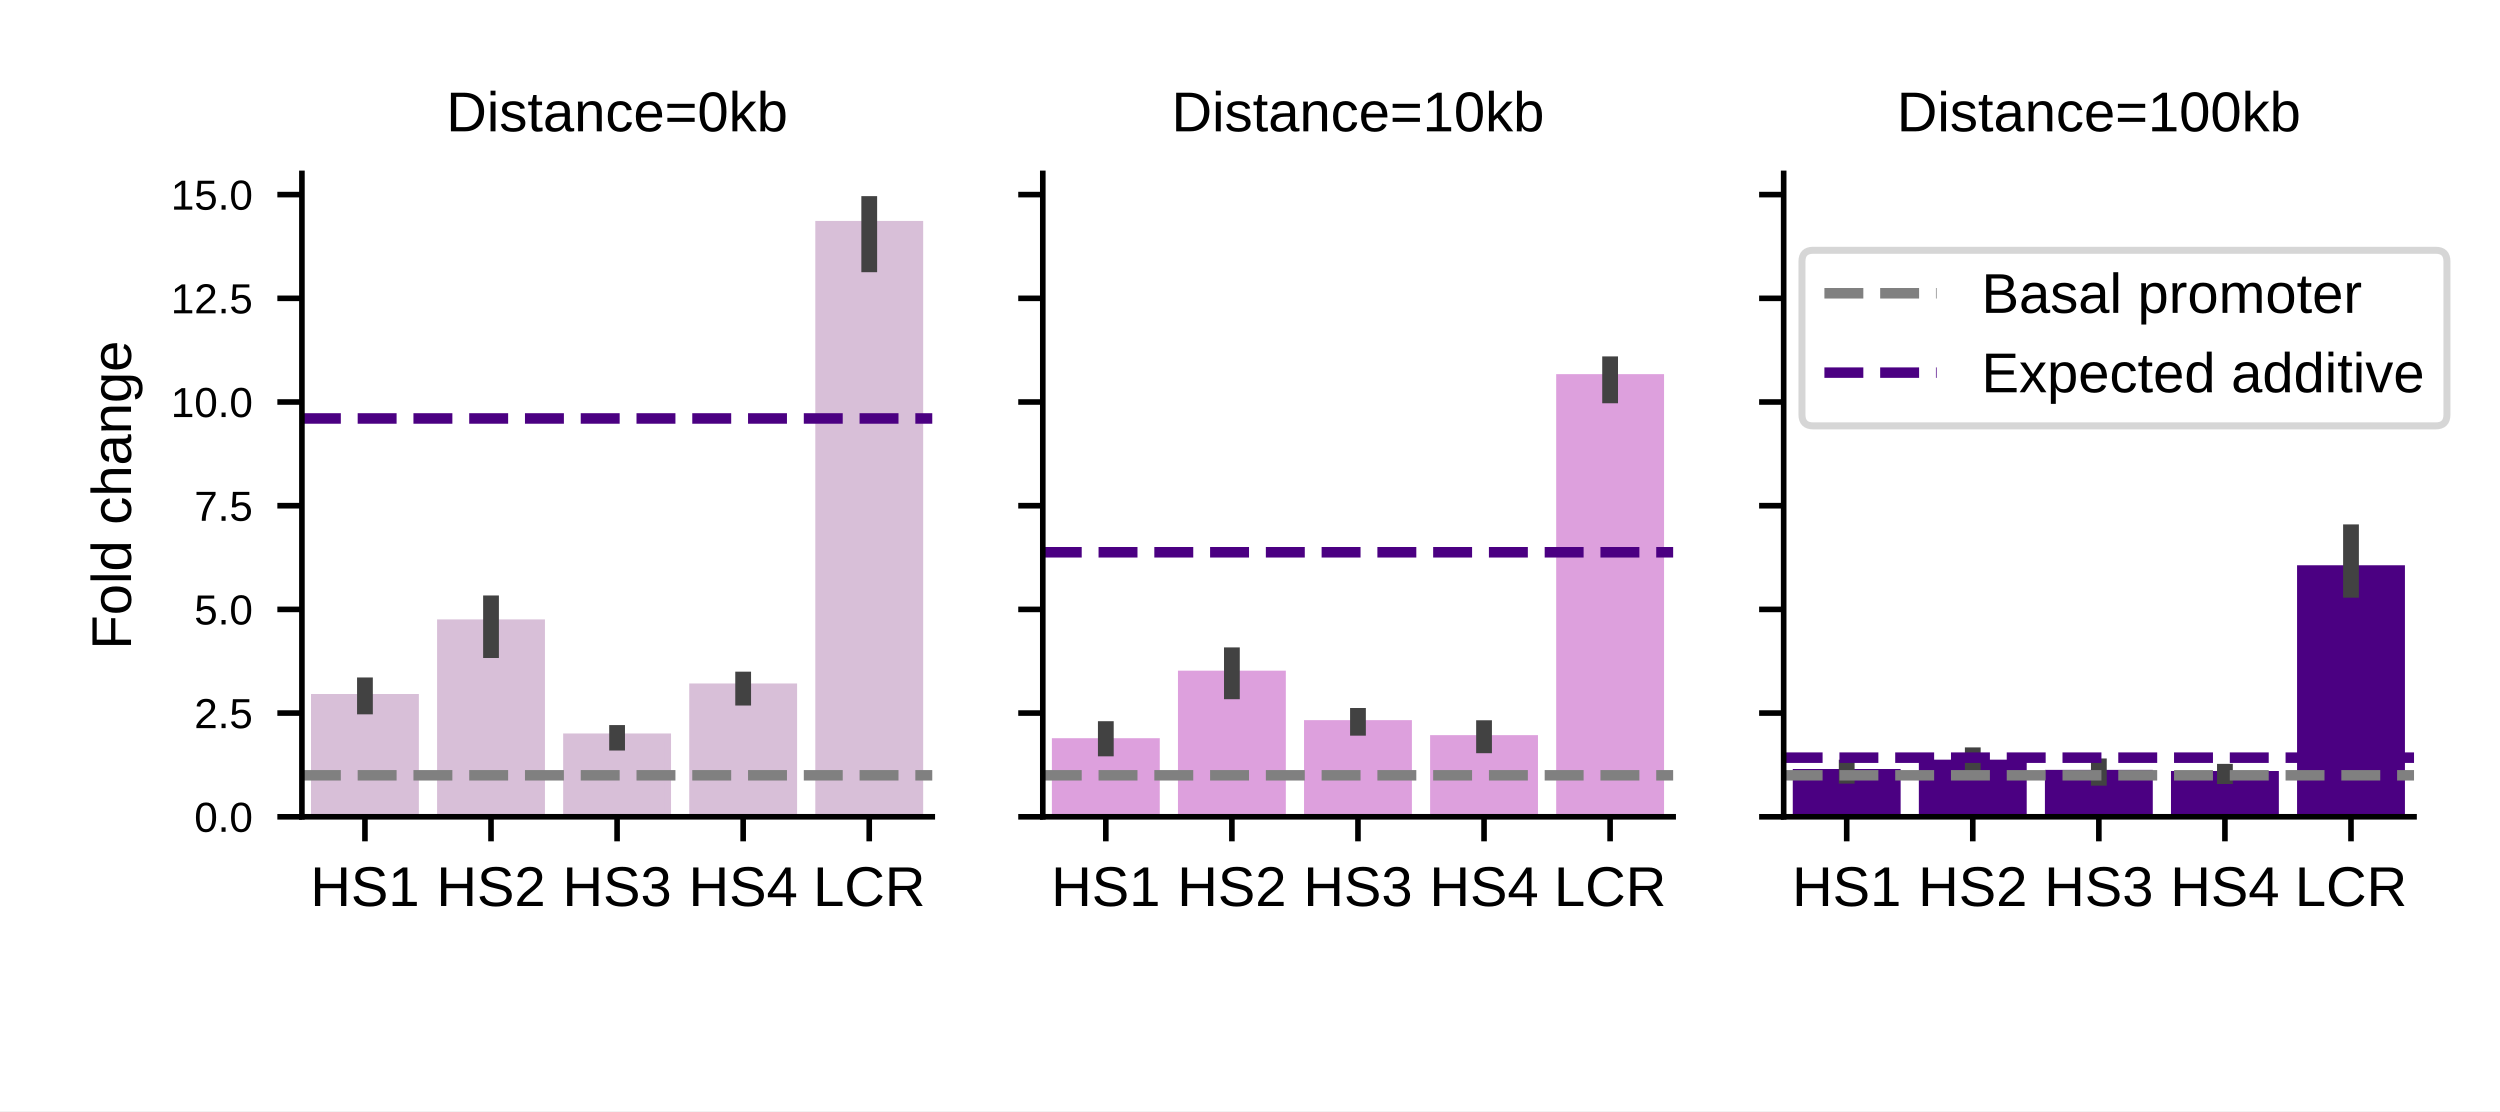
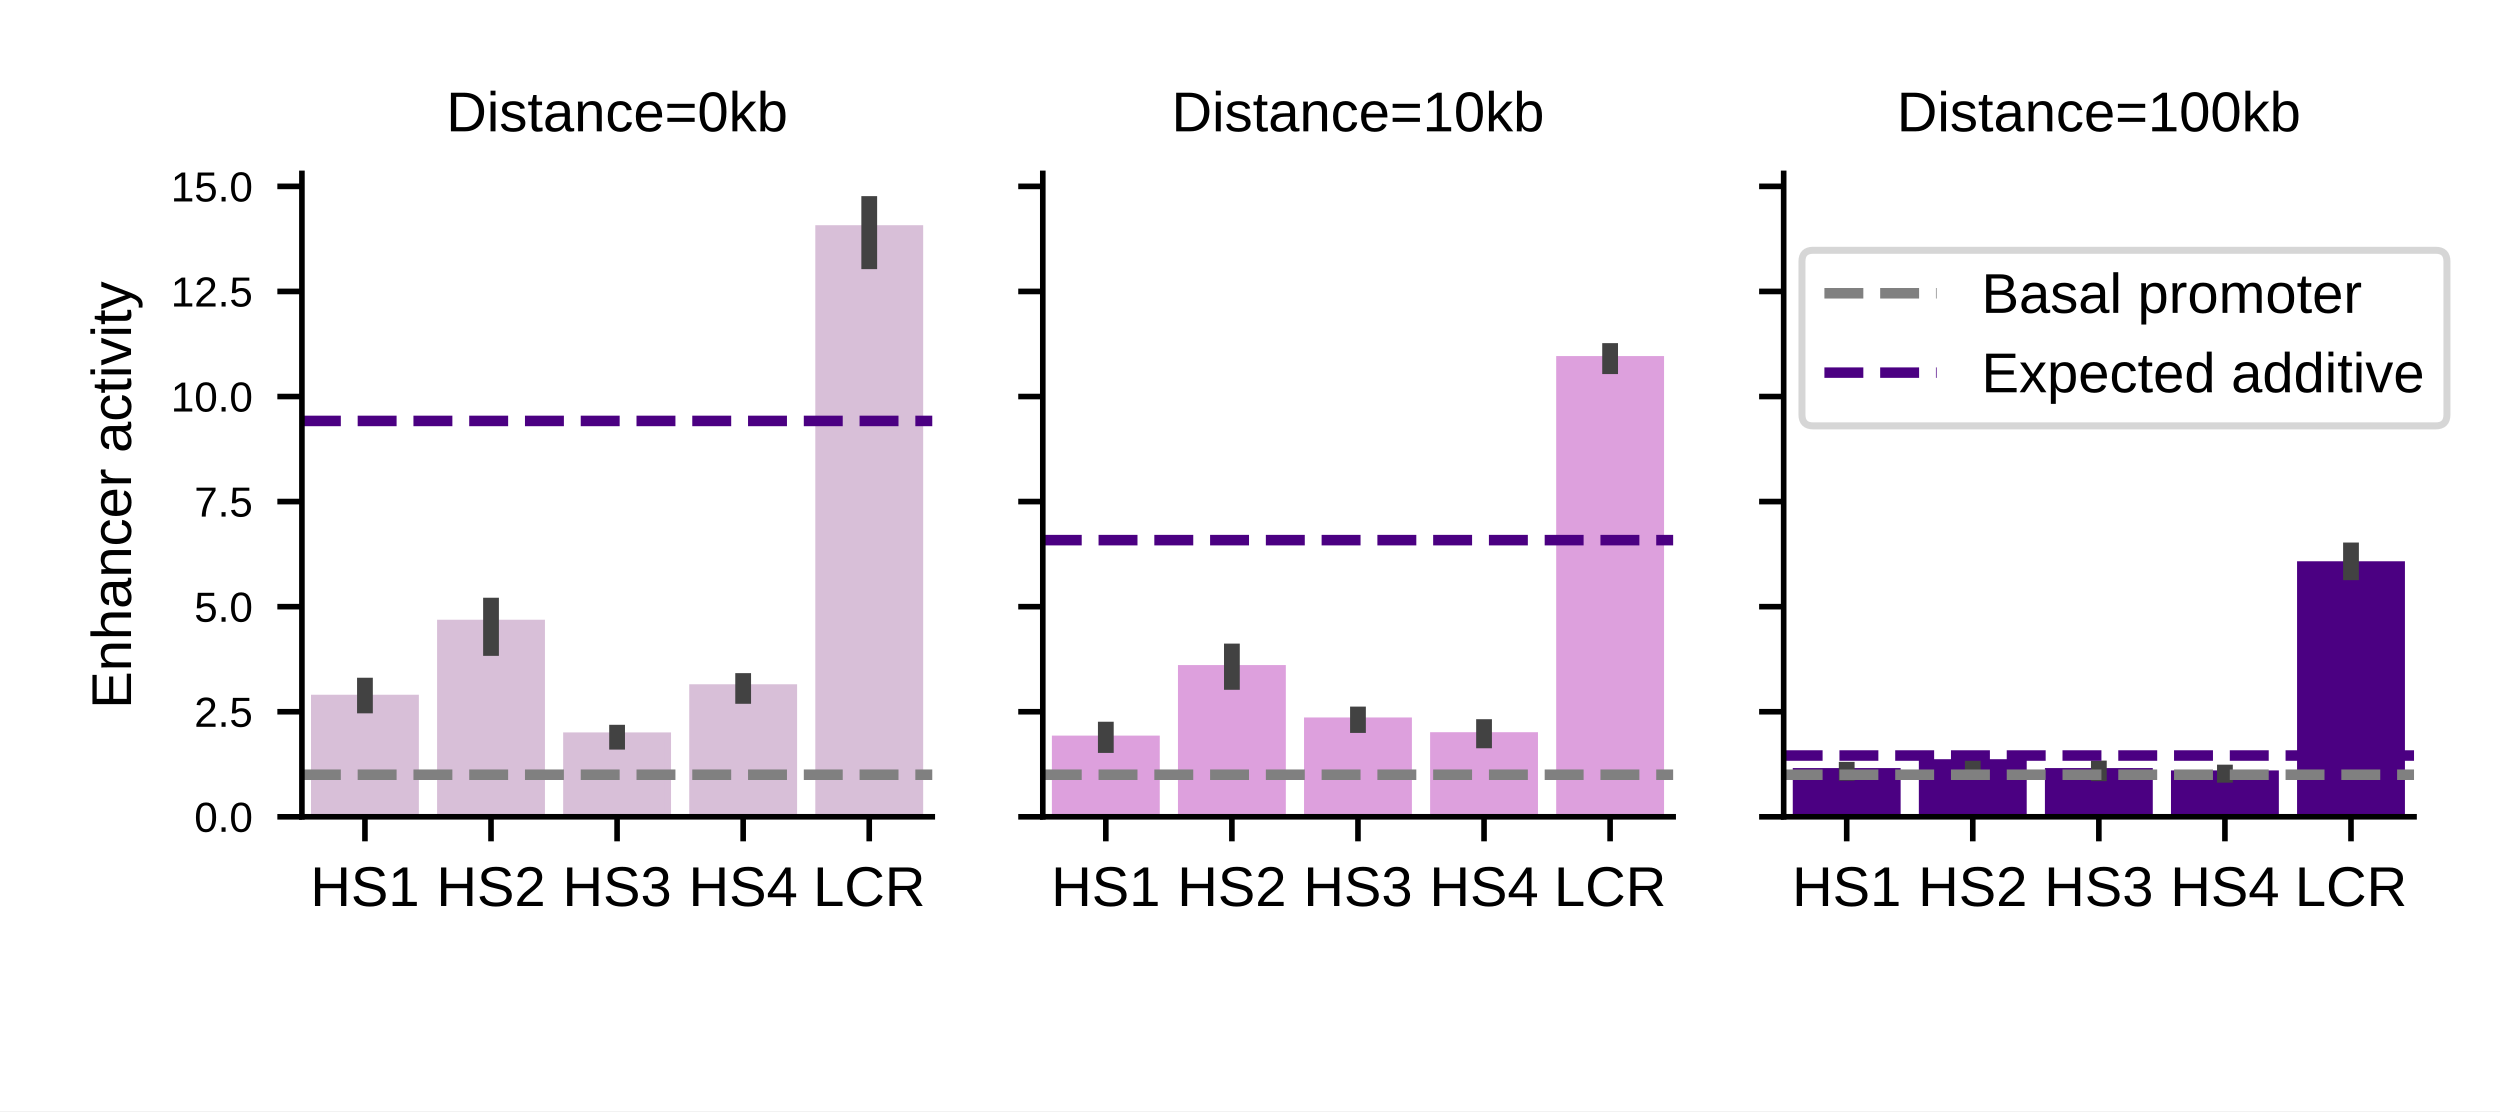
<svg xmlns="http://www.w3.org/2000/svg" xmlns:xlink="http://www.w3.org/1999/xlink" width="356.4pt" height="158.4pt" viewBox="0 0 356.4 158.4" version="1.1">
  <defs>
    <style type="text/css">*{stroke-linejoin: round; stroke-linecap: butt}</style>
  </defs>
  <g id="figure_1">
    <g id="patch_1">
      <path d="M 0 158.4  L 356.4 158.4  L 356.4 0  L 0 0  z " style="fill: #ffffff" />
    </g>
    <g id="axes_1">
      <g id="patch_2">
        <path d="M 43.04 116.44  L 132.904 116.44  L 132.904 24.72  L 43.04 24.72  z " style="fill: #ffffff" />
      </g>
      <g id="patch_3">
-         <path d="M 44.837 116.44  L 59.216 116.44  L 59.216 99.441  L 44.837 99.441  z " clip-path="url(#pfe76c5a2ac)" style="fill: #d8bfd8; stroke: #d8bfd8; stroke-linejoin: miter" />
+         <path d="M 44.837 116.44  L 59.216 116.44  L 59.216 99.542  L 44.837 99.542  z " clip-path="url(#pd629fbb7b2)" style="fill: #d8bfd8; stroke: #d8bfd8; stroke-linejoin: miter" />
      </g>
      <g id="patch_4">
-         <path d="M 62.81 116.44  L 77.188 116.44  L 77.188 88.804  L 62.81 88.804  z " clip-path="url(#pfe76c5a2ac)" style="fill: #d8bfd8; stroke: #d8bfd8; stroke-linejoin: miter" />
+         <path d="M 62.81 116.44  L 77.188 116.44  L 77.188 88.85  L 62.81 88.85  z " clip-path="url(#pd629fbb7b2)" style="fill: #d8bfd8; stroke: #d8bfd8; stroke-linejoin: miter" />
      </g>
      <g id="patch_5">
-         <path d="M 80.783 116.44  L 95.161 116.44  L 95.161 105.064  L 80.783 105.064  z " clip-path="url(#pfe76c5a2ac)" style="fill: #d8bfd8; stroke: #d8bfd8; stroke-linejoin: miter" />
+         <path d="M 80.783 116.44  L 95.161 116.44  L 95.161 104.915  L 80.783 104.915  z " clip-path="url(#pd629fbb7b2)" style="fill: #d8bfd8; stroke: #d8bfd8; stroke-linejoin: miter" />
      </g>
      <g id="patch_6">
-         <path d="M 98.756 116.44  L 113.134 116.44  L 113.134 97.932  L 98.756 97.932  z " clip-path="url(#pfe76c5a2ac)" style="fill: #d8bfd8; stroke: #d8bfd8; stroke-linejoin: miter" />
+         <path d="M 98.756 116.44  L 113.134 116.44  L 113.134 98.05  L 98.756 98.05  z " clip-path="url(#pd629fbb7b2)" style="fill: #d8bfd8; stroke: #d8bfd8; stroke-linejoin: miter" />
      </g>
      <g id="patch_7">
-         <path d="M 116.729 116.44  L 131.107 116.44  L 131.107 31.998  L 116.729 31.998  z " clip-path="url(#pfe76c5a2ac)" style="fill: #d8bfd8; stroke: #d8bfd8; stroke-linejoin: miter" />
+         <path d="M 116.729 116.44  L 131.107 116.44  L 131.107 32.608  L 116.729 32.608  z " clip-path="url(#pd629fbb7b2)" style="fill: #d8bfd8; stroke: #d8bfd8; stroke-linejoin: miter" />
      </g>
      <g id="matplotlib.axis_1">
        <g id="xtick_1">
          <g id="line2d_1">
            <defs>
-               <path id="m9b805e397d" d="M 0 0  L 0 3.5  " style="stroke: #000000; stroke-width: 0.8" />
+               <path id="mf61d250133" d="M 0 0  L 0 3.5  " style="stroke: #000000; stroke-width: 0.8" />
            </defs>
            <g>
-               <use xlink:href="#m9b805e397d" x="52.026" y="116.44" style="stroke: #000000; stroke-width: 0.8" />
+               <use xlink:href="#mf61d250133" x="52.026" y="116.44" style="stroke: #000000; stroke-width: 0.8" />
            </g>
          </g>
          <g id="text_1">
            <text style="font: 8px 'Arial', sans-serif; text-anchor: middle" x="52.026" y="129.166" transform="rotate(-0 52.02642 129.1662)">HS1</text>
          </g>
        </g>
        <g id="xtick_2">
          <g id="line2d_2">
            <g>
-               <use xlink:href="#m9b805e397d" x="69.999" y="116.44" style="stroke: #000000; stroke-width: 0.8" />
+               <use xlink:href="#mf61d250133" x="69.999" y="116.44" style="stroke: #000000; stroke-width: 0.8" />
            </g>
          </g>
          <g id="text_2">
            <text style="font: 8px 'Arial', sans-serif; text-anchor: middle" x="69.999" y="129.166" transform="rotate(-0 69.99925 129.1662)">HS2</text>
          </g>
        </g>
        <g id="xtick_3">
          <g id="line2d_3">
            <g>
-               <use xlink:href="#m9b805e397d" x="87.972" y="116.44" style="stroke: #000000; stroke-width: 0.8" />
+               <use xlink:href="#mf61d250133" x="87.972" y="116.44" style="stroke: #000000; stroke-width: 0.8" />
            </g>
          </g>
          <g id="text_3">
            <text style="font: 8px 'Arial', sans-serif; text-anchor: middle" x="87.972" y="129.166" transform="rotate(-0 87.97208 129.1662)">HS3</text>
          </g>
        </g>
        <g id="xtick_4">
          <g id="line2d_4">
            <g>
-               <use xlink:href="#m9b805e397d" x="105.945" y="116.44" style="stroke: #000000; stroke-width: 0.8" />
+               <use xlink:href="#mf61d250133" x="105.945" y="116.44" style="stroke: #000000; stroke-width: 0.8" />
            </g>
          </g>
          <g id="text_4">
            <text style="font: 8px 'Arial', sans-serif; text-anchor: middle" x="105.945" y="129.166" transform="rotate(-0 105.9449 129.1662)">HS4</text>
          </g>
        </g>
        <g id="xtick_5">
          <g id="line2d_5">
            <g>
-               <use xlink:href="#m9b805e397d" x="123.918" y="116.44" style="stroke: #000000; stroke-width: 0.8" />
+               <use xlink:href="#mf61d250133" x="123.918" y="116.44" style="stroke: #000000; stroke-width: 0.8" />
            </g>
          </g>
          <g id="text_5">
            <text style="font: 8px 'Arial', sans-serif; text-anchor: middle" x="123.918" y="129.166" transform="rotate(-0 123.9177 129.1662)">LCR</text>
          </g>
        </g>
      </g>
      <g id="matplotlib.axis_2">
        <g id="ytick_1">
          <g id="line2d_6">
            <defs>
-               <path id="m7fae42bab0" d="M 0 0  L -3.5 0  " style="stroke: #000000; stroke-width: 0.8" />
+               <path id="mc8f8c67c49" d="M 0 0  L -3.5 0  " style="stroke: #000000; stroke-width: 0.8" />
            </defs>
            <g>
-               <use xlink:href="#m7fae42bab0" x="43.04" y="116.44" style="stroke: #000000; stroke-width: 0.8" />
+               <use xlink:href="#mc8f8c67c49" x="43.04" y="116.44" style="stroke: #000000; stroke-width: 0.8" />
            </g>
          </g>
          <g id="text_6">
            <text style="font: 6px 'Arial', sans-serif; text-anchor: end" x="36.04" y="118.587" transform="rotate(-0 36.04 118.5873)">0.0</text>
          </g>
        </g>
        <g id="ytick_2">
          <g id="line2d_7">
            <g>
-               <use xlink:href="#m7fae42bab0" x="43.04" y="101.657" style="stroke: #000000; stroke-width: 0.8" />
+               <use xlink:href="#mc8f8c67c49" x="43.04" y="101.461" style="stroke: #000000; stroke-width: 0.8" />
            </g>
          </g>
          <g id="text_7">
-             <text style="font: 6px 'Arial', sans-serif; text-anchor: end" x="36.04" y="103.805" transform="rotate(-0 36.04 103.8048)">2.5</text>
+             <text style="font: 6px 'Arial', sans-serif; text-anchor: end" x="36.04" y="103.609" transform="rotate(-0 36.04 103.6088)">2.5</text>
          </g>
        </g>
        <g id="ytick_3">
          <g id="line2d_8">
            <g>
-               <use xlink:href="#m7fae42bab0" x="43.04" y="86.875" style="stroke: #000000; stroke-width: 0.8" />
+               <use xlink:href="#mc8f8c67c49" x="43.04" y="86.483" style="stroke: #000000; stroke-width: 0.8" />
            </g>
          </g>
          <g id="text_8">
-             <text style="font: 6px 'Arial', sans-serif; text-anchor: end" x="36.04" y="89.022" transform="rotate(-0 36.04 89.02225)">5.0</text>
+             <text style="font: 6px 'Arial', sans-serif; text-anchor: end" x="36.04" y="88.63" transform="rotate(-0 36.04 88.63022)">5.0</text>
          </g>
        </g>
        <g id="ytick_4">
          <g id="line2d_9">
            <g>
-               <use xlink:href="#m7fae42bab0" x="43.04" y="72.092" style="stroke: #000000; stroke-width: 0.8" />
+               <use xlink:href="#mc8f8c67c49" x="43.04" y="71.504" style="stroke: #000000; stroke-width: 0.8" />
            </g>
          </g>
          <g id="text_9">
-             <text style="font: 6px 'Arial', sans-serif; text-anchor: end" x="36.04" y="74.24" transform="rotate(-0 36.04 74.2397)">7.5</text>
+             <text style="font: 6px 'Arial', sans-serif; text-anchor: end" x="36.04" y="73.652" transform="rotate(-0 36.04 73.65166)">7.5</text>
          </g>
        </g>
        <g id="ytick_5">
          <g id="line2d_10">
            <g>
-               <use xlink:href="#m7fae42bab0" x="43.04" y="57.31" style="stroke: #000000; stroke-width: 0.8" />
+               <use xlink:href="#mc8f8c67c49" x="43.04" y="56.526" style="stroke: #000000; stroke-width: 0.8" />
            </g>
          </g>
          <g id="text_10">
-             <text style="font: 6px 'Arial', sans-serif; text-anchor: end" x="36.04" y="59.457" transform="rotate(-0 36.04 59.45716)">10.0</text>
+             <text style="font: 6px 'Arial', sans-serif; text-anchor: end" x="36.04" y="58.673" transform="rotate(-0 36.04 58.6731)">10.0</text>
          </g>
        </g>
        <g id="ytick_6">
          <g id="line2d_11">
            <g>
-               <use xlink:href="#m7fae42bab0" x="43.04" y="42.527" style="stroke: #000000; stroke-width: 0.8" />
+               <use xlink:href="#mc8f8c67c49" x="43.04" y="41.547" style="stroke: #000000; stroke-width: 0.8" />
            </g>
          </g>
          <g id="text_11">
-             <text style="font: 6px 'Arial', sans-serif; text-anchor: end" x="36.04" y="44.675" transform="rotate(-0 36.04 44.67461)">12.5</text>
+             <text style="font: 6px 'Arial', sans-serif; text-anchor: end" x="36.04" y="43.695" transform="rotate(-0 36.04 43.69454)">12.5</text>
          </g>
        </g>
        <g id="ytick_7">
          <g id="line2d_12">
            <g>
-               <use xlink:href="#m7fae42bab0" x="43.04" y="27.745" style="stroke: #000000; stroke-width: 0.8" />
+               <use xlink:href="#mc8f8c67c49" x="43.04" y="26.569" style="stroke: #000000; stroke-width: 0.8" />
            </g>
          </g>
          <g id="text_12">
-             <text style="font: 6px 'Arial', sans-serif; text-anchor: end" x="36.04" y="29.892" transform="rotate(-0 36.04 29.89206)">15.0</text>
+             <text style="font: 6px 'Arial', sans-serif; text-anchor: end" x="36.04" y="28.716" transform="rotate(-0 36.04 28.71598)">15.0</text>
          </g>
        </g>
        <g id="text_13">
-           <text style="font: 8px 'Arial', sans-serif; text-anchor: middle" x="18.68" y="70.58" transform="rotate(-90 18.67969 70.58)">Fold change</text>
+           <text style="font: 8px 'Arial', sans-serif; text-anchor: middle" x="18.68" y="70.58" transform="rotate(-90 18.67969 70.58)">Enhancer activity</text>
        </g>
      </g>
      <g id="line2d_13">
-         <path d="M 52.026 100.712  L 52.026 97.706  " clip-path="url(#pfe76c5a2ac)" style="fill: none; stroke: #424242; stroke-width: 2.25; stroke-linecap: square" />
+         <path d="M 52.026 100.571  L 52.026 97.746  " clip-path="url(#pd629fbb7b2)" style="fill: none; stroke: #424242; stroke-width: 2.25; stroke-linecap: square" />
      </g>
      <g id="line2d_14">
-         <path d="M 69.999 92.675  L 69.999 86.011  " clip-path="url(#pfe76c5a2ac)" style="fill: none; stroke: #424242; stroke-width: 2.25; stroke-linecap: square" />
+         <path d="M 69.999 92.375  L 69.999 86.338  " clip-path="url(#pd629fbb7b2)" style="fill: none; stroke: #424242; stroke-width: 2.25; stroke-linecap: square" />
      </g>
      <g id="line2d_15">
-         <path d="M 87.972 105.869  L 87.972 104.489  " clip-path="url(#pfe76c5a2ac)" style="fill: none; stroke: #424242; stroke-width: 2.25; stroke-linecap: square" />
+         <path d="M 87.972 105.742  L 87.972 104.456  " clip-path="url(#pd629fbb7b2)" style="fill: none; stroke: #424242; stroke-width: 2.25; stroke-linecap: square" />
      </g>
      <g id="line2d_16">
-         <path d="M 105.945 99.451  L 105.945 96.877  " clip-path="url(#pfe76c5a2ac)" style="fill: none; stroke: #424242; stroke-width: 2.25; stroke-linecap: square" />
+         <path d="M 105.945 99.209  L 105.945 97.088  " clip-path="url(#pd629fbb7b2)" style="fill: none; stroke: #424242; stroke-width: 2.25; stroke-linecap: square" />
      </g>
      <g id="line2d_17">
-         <path d="M 123.918 37.68  L 123.918 29.088  " clip-path="url(#pfe76c5a2ac)" style="fill: none; stroke: #424242; stroke-width: 2.25; stroke-linecap: square" />
+         <path d="M 123.918 37.245  L 123.918 29.088  " clip-path="url(#pd629fbb7b2)" style="fill: none; stroke: #424242; stroke-width: 2.25; stroke-linecap: square" />
      </g>
      <g id="line2d_18">
-         <path d="M 43.04 110.527  L 132.904 110.527  " clip-path="url(#pfe76c5a2ac)" style="fill: none; stroke-dasharray: 5.55,2.4; stroke-dashoffset: 0; stroke: #808080; stroke-width: 1.5" />
+         <path d="M 43.04 110.449  L 132.904 110.449  " clip-path="url(#pd629fbb7b2)" style="fill: none; stroke-dasharray: 5.55,2.4; stroke-dashoffset: 0; stroke: #808080; stroke-width: 1.5" />
      </g>
      <g id="line2d_19">
-         <path d="M 43.04 59.66  L 132.904 59.66  " clip-path="url(#pfe76c5a2ac)" style="fill: none; stroke-dasharray: 5.55,2.4; stroke-dashoffset: 0; stroke: #4b0082; stroke-width: 1.5" />
+         <path d="M 43.04 60.011  L 132.904 60.011  " clip-path="url(#pd629fbb7b2)" style="fill: none; stroke-dasharray: 5.55,2.4; stroke-dashoffset: 0; stroke: #4b0082; stroke-width: 1.5" />
      </g>
      <g id="patch_8">
        <path d="M 43.04 116.44  L 43.04 24.72  " style="fill: none; stroke: #000000; stroke-width: 0.8; stroke-linejoin: miter; stroke-linecap: square" />
      </g>
      <g id="patch_9">
        <path d="M 43.04 116.44  L 132.904 116.44  " style="fill: none; stroke: #000000; stroke-width: 0.8; stroke-linejoin: miter; stroke-linecap: square" />
      </g>
      <g id="text_14">
        <text style="font: 8px 'Arial', sans-serif; text-anchor: middle" x="87.972" y="18.72" transform="rotate(-0 87.97208 18.72)">Distance=0kb</text>
      </g>
    </g>
    <g id="axes_2">
      <g id="patch_10">
        <path d="M 148.66 116.44  L 238.524 116.44  L 238.524 24.72  L 148.66 24.72  z " style="fill: #ffffff" />
      </g>
      <g id="patch_11">
-         <path d="M 150.457 116.44  L 164.836 116.44  L 164.836 105.736  L 150.457 105.736  z " clip-path="url(#p64e5c5c285)" style="fill: #dda0dd; stroke: #dda0dd; stroke-linejoin: miter" />
+         <path d="M 150.457 116.44  L 164.836 116.44  L 164.836 105.368  L 150.457 105.368  z " clip-path="url(#p5cf74e9b71)" style="fill: #dda0dd; stroke: #dda0dd; stroke-linejoin: miter" />
      </g>
      <g id="patch_12">
-         <path d="M 168.43 116.44  L 182.808 116.44  L 182.808 96.113  L 168.43 96.113  z " clip-path="url(#p64e5c5c285)" style="fill: #dda0dd; stroke: #dda0dd; stroke-linejoin: miter" />
+         <path d="M 168.43 116.44  L 182.808 116.44  L 182.808 95.31  L 168.43 95.31  z " clip-path="url(#p5cf74e9b71)" style="fill: #dda0dd; stroke: #dda0dd; stroke-linejoin: miter" />
      </g>
      <g id="patch_13">
-         <path d="M 186.403 116.44  L 200.781 116.44  L 200.781 103.161  L 186.403 103.161  z " clip-path="url(#p64e5c5c285)" style="fill: #dda0dd; stroke: #dda0dd; stroke-linejoin: miter" />
+         <path d="M 186.403 116.44  L 200.781 116.44  L 200.781 102.786  L 186.403 102.786  z " clip-path="url(#p5cf74e9b71)" style="fill: #dda0dd; stroke: #dda0dd; stroke-linejoin: miter" />
      </g>
      <g id="patch_14">
-         <path d="M 204.376 116.44  L 218.754 116.44  L 218.754 105.298  L 204.376 105.298  z " clip-path="url(#p64e5c5c285)" style="fill: #dda0dd; stroke: #dda0dd; stroke-linejoin: miter" />
+         <path d="M 204.376 116.44  L 218.754 116.44  L 218.754 104.88  L 204.376 104.88  z " clip-path="url(#p5cf74e9b71)" style="fill: #dda0dd; stroke: #dda0dd; stroke-linejoin: miter" />
      </g>
      <g id="patch_15">
-         <path d="M 222.349 116.44  L 236.727 116.44  L 236.727 53.836  L 222.349 53.836  z " clip-path="url(#p64e5c5c285)" style="fill: #dda0dd; stroke: #dda0dd; stroke-linejoin: miter" />
+         <path d="M 222.349 116.44  L 236.727 116.44  L 236.727 51.257  L 222.349 51.257  z " clip-path="url(#p5cf74e9b71)" style="fill: #dda0dd; stroke: #dda0dd; stroke-linejoin: miter" />
      </g>
      <g id="matplotlib.axis_3">
        <g id="xtick_6">
          <g id="line2d_20">
            <g>
-               <use xlink:href="#m9b805e397d" x="157.646" y="116.44" style="stroke: #000000; stroke-width: 0.8" />
+               <use xlink:href="#mf61d250133" x="157.646" y="116.44" style="stroke: #000000; stroke-width: 0.8" />
            </g>
          </g>
          <g id="text_15">
            <text style="font: 8px 'Arial', sans-serif; text-anchor: middle" x="157.646" y="129.166" transform="rotate(-0 157.6464 129.1662)">HS1</text>
          </g>
        </g>
        <g id="xtick_7">
          <g id="line2d_21">
            <g>
-               <use xlink:href="#m9b805e397d" x="175.619" y="116.44" style="stroke: #000000; stroke-width: 0.8" />
+               <use xlink:href="#mf61d250133" x="175.619" y="116.44" style="stroke: #000000; stroke-width: 0.8" />
            </g>
          </g>
          <g id="text_16">
            <text style="font: 8px 'Arial', sans-serif; text-anchor: middle" x="175.619" y="129.166" transform="rotate(-0 175.6192 129.1662)">HS2</text>
          </g>
        </g>
        <g id="xtick_8">
          <g id="line2d_22">
            <g>
-               <use xlink:href="#m9b805e397d" x="193.592" y="116.44" style="stroke: #000000; stroke-width: 0.8" />
+               <use xlink:href="#mf61d250133" x="193.592" y="116.44" style="stroke: #000000; stroke-width: 0.8" />
            </g>
          </g>
          <g id="text_17">
            <text style="font: 8px 'Arial', sans-serif; text-anchor: middle" x="193.592" y="129.166" transform="rotate(-0 193.5921 129.1662)">HS3</text>
          </g>
        </g>
        <g id="xtick_9">
          <g id="line2d_23">
            <g>
-               <use xlink:href="#m9b805e397d" x="211.565" y="116.44" style="stroke: #000000; stroke-width: 0.8" />
+               <use xlink:href="#mf61d250133" x="211.565" y="116.44" style="stroke: #000000; stroke-width: 0.8" />
            </g>
          </g>
          <g id="text_18">
            <text style="font: 8px 'Arial', sans-serif; text-anchor: middle" x="211.565" y="129.166" transform="rotate(-0 211.5649 129.1662)">HS4</text>
          </g>
        </g>
        <g id="xtick_10">
          <g id="line2d_24">
            <g>
-               <use xlink:href="#m9b805e397d" x="229.538" y="116.44" style="stroke: #000000; stroke-width: 0.8" />
+               <use xlink:href="#mf61d250133" x="229.538" y="116.44" style="stroke: #000000; stroke-width: 0.8" />
            </g>
          </g>
          <g id="text_19">
            <text style="font: 8px 'Arial', sans-serif; text-anchor: middle" x="229.538" y="129.166" transform="rotate(-0 229.5377 129.1662)">LCR</text>
          </g>
        </g>
      </g>
      <g id="matplotlib.axis_4">
        <g id="ytick_8">
          <g id="line2d_25">
            <g>
-               <use xlink:href="#m7fae42bab0" x="148.66" y="116.44" style="stroke: #000000; stroke-width: 0.8" />
+               <use xlink:href="#mc8f8c67c49" x="148.66" y="116.44" style="stroke: #000000; stroke-width: 0.8" />
            </g>
          </g>
        </g>
        <g id="ytick_9">
          <g id="line2d_26">
            <g>
-               <use xlink:href="#m7fae42bab0" x="148.66" y="101.657" style="stroke: #000000; stroke-width: 0.8" />
+               <use xlink:href="#mc8f8c67c49" x="148.66" y="101.461" style="stroke: #000000; stroke-width: 0.8" />
            </g>
          </g>
        </g>
        <g id="ytick_10">
          <g id="line2d_27">
            <g>
-               <use xlink:href="#m7fae42bab0" x="148.66" y="86.875" style="stroke: #000000; stroke-width: 0.8" />
+               <use xlink:href="#mc8f8c67c49" x="148.66" y="86.483" style="stroke: #000000; stroke-width: 0.8" />
            </g>
          </g>
        </g>
        <g id="ytick_11">
          <g id="line2d_28">
            <g>
-               <use xlink:href="#m7fae42bab0" x="148.66" y="72.092" style="stroke: #000000; stroke-width: 0.8" />
+               <use xlink:href="#mc8f8c67c49" x="148.66" y="71.504" style="stroke: #000000; stroke-width: 0.8" />
            </g>
          </g>
        </g>
        <g id="ytick_12">
          <g id="line2d_29">
            <g>
-               <use xlink:href="#m7fae42bab0" x="148.66" y="57.31" style="stroke: #000000; stroke-width: 0.8" />
+               <use xlink:href="#mc8f8c67c49" x="148.66" y="56.526" style="stroke: #000000; stroke-width: 0.8" />
            </g>
          </g>
        </g>
        <g id="ytick_13">
          <g id="line2d_30">
            <g>
-               <use xlink:href="#m7fae42bab0" x="148.66" y="42.527" style="stroke: #000000; stroke-width: 0.8" />
+               <use xlink:href="#mc8f8c67c49" x="148.66" y="41.547" style="stroke: #000000; stroke-width: 0.8" />
            </g>
          </g>
        </g>
        <g id="ytick_14">
          <g id="line2d_31">
            <g>
-               <use xlink:href="#m7fae42bab0" x="148.66" y="27.745" style="stroke: #000000; stroke-width: 0.8" />
+               <use xlink:href="#mc8f8c67c49" x="148.66" y="26.569" style="stroke: #000000; stroke-width: 0.8" />
            </g>
          </g>
        </g>
      </g>
      <g id="line2d_32">
-         <path d="M 157.646 106.698  L 157.646 103.936  " clip-path="url(#p64e5c5c285)" style="fill: none; stroke: #424242; stroke-width: 2.25; stroke-linecap: square" />
+         <path d="M 157.646 106.209  L 157.646 104.018  " clip-path="url(#p5cf74e9b71)" style="fill: none; stroke: #424242; stroke-width: 2.25; stroke-linecap: square" />
      </g>
      <g id="line2d_33">
-         <path d="M 175.619 98.556  L 175.619 93.414  " clip-path="url(#p64e5c5c285)" style="fill: none; stroke: #424242; stroke-width: 2.25; stroke-linecap: square" />
+         <path d="M 175.619 97.214  L 175.619 92.874  " clip-path="url(#p5cf74e9b71)" style="fill: none; stroke: #424242; stroke-width: 2.25; stroke-linecap: square" />
      </g>
      <g id="line2d_34">
-         <path d="M 193.592 103.756  L 193.592 102.056  " clip-path="url(#p64e5c5c285)" style="fill: none; stroke: #424242; stroke-width: 2.25; stroke-linecap: square" />
+         <path d="M 193.592 103.361  L 193.592 101.856  " clip-path="url(#p5cf74e9b71)" style="fill: none; stroke: #424242; stroke-width: 2.25; stroke-linecap: square" />
      </g>
      <g id="line2d_35">
-         <path d="M 211.565 106.255  L 211.565 103.81  " clip-path="url(#p64e5c5c285)" style="fill: none; stroke: #424242; stroke-width: 2.25; stroke-linecap: square" />
+         <path d="M 211.565 105.55  L 211.565 103.65  " clip-path="url(#p5cf74e9b71)" style="fill: none; stroke: #424242; stroke-width: 2.25; stroke-linecap: square" />
      </g>
      <g id="line2d_36">
-         <path d="M 229.538 56.366  L 229.538 51.933  " clip-path="url(#p64e5c5c285)" style="fill: none; stroke: #424242; stroke-width: 2.25; stroke-linecap: square" />
+         <path d="M 229.538 52.198  L 229.538 50.04  " clip-path="url(#p5cf74e9b71)" style="fill: none; stroke: #424242; stroke-width: 2.25; stroke-linecap: square" />
      </g>
      <g id="line2d_37">
-         <path d="M 148.66 110.527  L 238.524 110.527  " clip-path="url(#p64e5c5c285)" style="fill: none; stroke-dasharray: 5.55,2.4; stroke-dashoffset: 0; stroke: #808080; stroke-width: 1.5" />
+         <path d="M 148.66 110.449  L 238.524 110.449  " clip-path="url(#p5cf74e9b71)" style="fill: none; stroke-dasharray: 5.55,2.4; stroke-dashoffset: 0; stroke: #808080; stroke-width: 1.5" />
      </g>
      <g id="line2d_38">
-         <path d="M 148.66 78.727  L 238.524 78.727  " clip-path="url(#p64e5c5c285)" style="fill: none; stroke-dasharray: 5.55,2.4; stroke-dashoffset: 0; stroke: #4b0082; stroke-width: 1.5" />
+         <path d="M 148.66 76.998  L 238.524 76.998  " clip-path="url(#p5cf74e9b71)" style="fill: none; stroke-dasharray: 5.55,2.4; stroke-dashoffset: 0; stroke: #4b0082; stroke-width: 1.5" />
      </g>
      <g id="patch_16">
        <path d="M 148.66 116.44  L 148.66 24.72  " style="fill: none; stroke: #000000; stroke-width: 0.8; stroke-linejoin: miter; stroke-linecap: square" />
      </g>
      <g id="patch_17">
        <path d="M 148.66 116.44  L 238.524 116.44  " style="fill: none; stroke: #000000; stroke-width: 0.8; stroke-linejoin: miter; stroke-linecap: square" />
      </g>
      <g id="text_20">
        <text style="font: 8px 'Arial', sans-serif; text-anchor: middle" x="193.592" y="18.72" transform="rotate(-0 193.5921 18.72)">Distance=10kb</text>
      </g>
    </g>
    <g id="axes_3">
      <g id="patch_18">
        <path d="M 254.28 116.44  L 344.144 116.44  L 344.144 24.72  L 254.28 24.72  z " style="fill: #ffffff" />
      </g>
      <g id="patch_19">
-         <path d="M 256.077 116.44  L 270.456 116.44  L 270.456 110.129  L 256.077 110.129  z " clip-path="url(#p6db01d10ea)" style="fill: #4b0082; stroke: #4b0082; stroke-linejoin: miter" />
+         <path d="M 256.077 116.44  L 270.456 116.44  L 270.456 109.999  L 256.077 109.999  z " clip-path="url(#pee24151994)" style="fill: #4b0082; stroke: #4b0082; stroke-linejoin: miter" />
      </g>
      <g id="patch_20">
-         <path d="M 274.05 116.44  L 288.428 116.44  L 288.428 108.8  L 274.05 108.8  z " clip-path="url(#p6db01d10ea)" style="fill: #4b0082; stroke: #4b0082; stroke-linejoin: miter" />
+         <path d="M 274.05 116.44  L 288.428 116.44  L 288.428 108.731  L 274.05 108.731  z " clip-path="url(#pee24151994)" style="fill: #4b0082; stroke: #4b0082; stroke-linejoin: miter" />
      </g>
      <g id="patch_21">
-         <path d="M 292.023 116.44  L 306.401 116.44  L 306.401 110.253  L 292.023 110.253  z " clip-path="url(#p6db01d10ea)" style="fill: #4b0082; stroke: #4b0082; stroke-linejoin: miter" />
+         <path d="M 292.023 116.44  L 306.401 116.44  L 306.401 109.992  L 292.023 109.992  z " clip-path="url(#pee24151994)" style="fill: #4b0082; stroke: #4b0082; stroke-linejoin: miter" />
      </g>
      <g id="patch_22">
-         <path d="M 309.996 116.44  L 324.374 116.44  L 324.374 110.414  L 309.996 110.414  z " clip-path="url(#p6db01d10ea)" style="fill: #4b0082; stroke: #4b0082; stroke-linejoin: miter" />
+         <path d="M 309.996 116.44  L 324.374 116.44  L 324.374 110.332  L 309.996 110.332  z " clip-path="url(#pee24151994)" style="fill: #4b0082; stroke: #4b0082; stroke-linejoin: miter" />
      </g>
      <g id="patch_23">
-         <path d="M 327.969 116.44  L 342.347 116.44  L 342.347 81.089  L 327.969 81.089  z " clip-path="url(#p6db01d10ea)" style="fill: #4b0082; stroke: #4b0082; stroke-linejoin: miter" />
+         <path d="M 327.969 116.44  L 342.347 116.44  L 342.347 80.513  L 327.969 80.513  z " clip-path="url(#pee24151994)" style="fill: #4b0082; stroke: #4b0082; stroke-linejoin: miter" />
      </g>
      <g id="matplotlib.axis_5">
        <g id="xtick_11">
          <g id="line2d_39">
            <g>
-               <use xlink:href="#m9b805e397d" x="263.266" y="116.44" style="stroke: #000000; stroke-width: 0.8" />
+               <use xlink:href="#mf61d250133" x="263.266" y="116.44" style="stroke: #000000; stroke-width: 0.8" />
            </g>
          </g>
          <g id="text_21">
            <text style="font: 8px 'Arial', sans-serif; text-anchor: middle" x="263.266" y="129.166" transform="rotate(-0 263.2664 129.1662)">HS1</text>
          </g>
        </g>
        <g id="xtick_12">
          <g id="line2d_40">
            <g>
-               <use xlink:href="#m9b805e397d" x="281.239" y="116.44" style="stroke: #000000; stroke-width: 0.8" />
+               <use xlink:href="#mf61d250133" x="281.239" y="116.44" style="stroke: #000000; stroke-width: 0.8" />
            </g>
          </g>
          <g id="text_22">
            <text style="font: 8px 'Arial', sans-serif; text-anchor: middle" x="281.239" y="129.166" transform="rotate(-0 281.2393 129.1662)">HS2</text>
          </g>
        </g>
        <g id="xtick_13">
          <g id="line2d_41">
            <g>
-               <use xlink:href="#m9b805e397d" x="299.212" y="116.44" style="stroke: #000000; stroke-width: 0.8" />
+               <use xlink:href="#mf61d250133" x="299.212" y="116.44" style="stroke: #000000; stroke-width: 0.8" />
            </g>
          </g>
          <g id="text_23">
            <text style="font: 8px 'Arial', sans-serif; text-anchor: middle" x="299.212" y="129.166" transform="rotate(-0 299.2121 129.1662)">HS3</text>
          </g>
        </g>
        <g id="xtick_14">
          <g id="line2d_42">
            <g>
-               <use xlink:href="#m9b805e397d" x="317.185" y="116.44" style="stroke: #000000; stroke-width: 0.8" />
+               <use xlink:href="#mf61d250133" x="317.185" y="116.44" style="stroke: #000000; stroke-width: 0.8" />
            </g>
          </g>
          <g id="text_24">
            <text style="font: 8px 'Arial', sans-serif; text-anchor: middle" x="317.185" y="129.166" transform="rotate(-0 317.1849 129.1662)">HS4</text>
          </g>
        </g>
        <g id="xtick_15">
          <g id="line2d_43">
            <g>
-               <use xlink:href="#m9b805e397d" x="335.158" y="116.44" style="stroke: #000000; stroke-width: 0.8" />
+               <use xlink:href="#mf61d250133" x="335.158" y="116.44" style="stroke: #000000; stroke-width: 0.8" />
            </g>
          </g>
          <g id="text_25">
            <text style="font: 8px 'Arial', sans-serif; text-anchor: middle" x="335.158" y="129.166" transform="rotate(-0 335.1578 129.1662)">LCR</text>
          </g>
        </g>
      </g>
      <g id="matplotlib.axis_6">
        <g id="ytick_15">
          <g id="line2d_44">
            <g>
-               <use xlink:href="#m7fae42bab0" x="254.28" y="116.44" style="stroke: #000000; stroke-width: 0.8" />
+               <use xlink:href="#mc8f8c67c49" x="254.28" y="116.44" style="stroke: #000000; stroke-width: 0.8" />
            </g>
          </g>
        </g>
        <g id="ytick_16">
          <g id="line2d_45">
            <g>
-               <use xlink:href="#m7fae42bab0" x="254.28" y="101.657" style="stroke: #000000; stroke-width: 0.8" />
+               <use xlink:href="#mc8f8c67c49" x="254.28" y="101.461" style="stroke: #000000; stroke-width: 0.8" />
            </g>
          </g>
        </g>
        <g id="ytick_17">
          <g id="line2d_46">
            <g>
-               <use xlink:href="#m7fae42bab0" x="254.28" y="86.875" style="stroke: #000000; stroke-width: 0.8" />
+               <use xlink:href="#mc8f8c67c49" x="254.28" y="86.483" style="stroke: #000000; stroke-width: 0.8" />
            </g>
          </g>
        </g>
        <g id="ytick_18">
          <g id="line2d_47">
            <g>
-               <use xlink:href="#m7fae42bab0" x="254.28" y="72.092" style="stroke: #000000; stroke-width: 0.8" />
+               <use xlink:href="#mc8f8c67c49" x="254.28" y="71.504" style="stroke: #000000; stroke-width: 0.8" />
            </g>
          </g>
        </g>
        <g id="ytick_19">
          <g id="line2d_48">
            <g>
-               <use xlink:href="#m7fae42bab0" x="254.28" y="57.31" style="stroke: #000000; stroke-width: 0.8" />
+               <use xlink:href="#mc8f8c67c49" x="254.28" y="56.526" style="stroke: #000000; stroke-width: 0.8" />
            </g>
          </g>
        </g>
        <g id="ytick_20">
          <g id="line2d_49">
            <g>
-               <use xlink:href="#m7fae42bab0" x="254.28" y="42.527" style="stroke: #000000; stroke-width: 0.8" />
+               <use xlink:href="#mc8f8c67c49" x="254.28" y="41.547" style="stroke: #000000; stroke-width: 0.8" />
            </g>
          </g>
        </g>
        <g id="ytick_21">
          <g id="line2d_50">
            <g>
-               <use xlink:href="#m7fae42bab0" x="254.28" y="27.745" style="stroke: #000000; stroke-width: 0.8" />
+               <use xlink:href="#mc8f8c67c49" x="254.28" y="26.569" style="stroke: #000000; stroke-width: 0.8" />
            </g>
          </g>
        </g>
      </g>
      <g id="line2d_51">
-         <path d="M 263.266 110.59  L 263.266 109.433  " clip-path="url(#p6db01d10ea)" style="fill: none; stroke: #424242; stroke-width: 2.25; stroke-linecap: square" />
+         <path d="M 263.266 110.179  L 263.266 109.736  " clip-path="url(#pee24151994)" style="fill: none; stroke: #424242; stroke-width: 2.25; stroke-linecap: square" />
      </g>
      <g id="line2d_52">
-         <path d="M 281.239 109.655  L 281.239 107.672  " clip-path="url(#p6db01d10ea)" style="fill: none; stroke: #424242; stroke-width: 2.25; stroke-linecap: square" />
+         <path d="M 281.239 109.067  L 281.239 108.192  " clip-path="url(#pee24151994)" style="fill: none; stroke: #424242; stroke-width: 2.25; stroke-linecap: square" />
      </g>
      <g id="line2d_53">
-         <path d="M 299.212 110.883  L 299.212 109.248  " clip-path="url(#p6db01d10ea)" style="fill: none; stroke: #424242; stroke-width: 2.25; stroke-linecap: square" />
+         <path d="M 299.212 110.232  L 299.212 109.554  " clip-path="url(#pee24151994)" style="fill: none; stroke: #424242; stroke-width: 2.25; stroke-linecap: square" />
      </g>
      <g id="line2d_54">
-         <path d="M 317.185 110.641  L 317.185 110.026  " clip-path="url(#p6db01d10ea)" style="fill: none; stroke: #424242; stroke-width: 2.25; stroke-linecap: square" />
+         <path d="M 317.185 110.455  L 317.185 110.134  " clip-path="url(#pee24151994)" style="fill: none; stroke: #424242; stroke-width: 2.25; stroke-linecap: square" />
      </g>
      <g id="line2d_55">
-         <path d="M 335.158 84.077  L 335.158 75.879  " clip-path="url(#p6db01d10ea)" style="fill: none; stroke: #424242; stroke-width: 2.25; stroke-linecap: square" />
+         <path d="M 335.158 81.578  L 335.158 78.473  " clip-path="url(#pee24151994)" style="fill: none; stroke: #424242; stroke-width: 2.25; stroke-linecap: square" />
      </g>
      <g id="line2d_56">
-         <path d="M 254.28 110.527  L 344.144 110.527  " clip-path="url(#p6db01d10ea)" style="fill: none; stroke-dasharray: 5.55,2.4; stroke-dashoffset: 0; stroke: #808080; stroke-width: 1.5" />
+         <path d="M 254.28 110.449  L 344.144 110.449  " clip-path="url(#pee24151994)" style="fill: none; stroke-dasharray: 5.55,2.4; stroke-dashoffset: 0; stroke: #808080; stroke-width: 1.5" />
      </g>
      <g id="line2d_57">
-         <path d="M 254.28 108.014  L 344.144 108.014  " clip-path="url(#p6db01d10ea)" style="fill: none; stroke-dasharray: 5.55,2.4; stroke-dashoffset: 0; stroke: #4b0082; stroke-width: 1.5" />
+         <path d="M 254.28 107.709  L 344.144 107.709  " clip-path="url(#pee24151994)" style="fill: none; stroke-dasharray: 5.55,2.4; stroke-dashoffset: 0; stroke: #4b0082; stroke-width: 1.5" />
      </g>
      <g id="patch_24">
        <path d="M 254.28 116.44  L 254.28 24.72  " style="fill: none; stroke: #000000; stroke-width: 0.8; stroke-linejoin: miter; stroke-linecap: square" />
      </g>
      <g id="patch_25">
        <path d="M 254.28 116.44  L 344.144 116.44  " style="fill: none; stroke: #000000; stroke-width: 0.8; stroke-linejoin: miter; stroke-linecap: square" />
      </g>
      <g id="text_26">
        <text style="font: 8px 'Arial', sans-serif; text-anchor: middle" x="299.212" y="18.72" transform="rotate(-0 299.2121 18.72)">Distance=100kb</text>
      </g>
    </g>
    <g id="legend_1">
      <g id="patch_26">
        <path d="M 258.487 60.712  L 347.236 60.712  Q 348.836 60.712 348.836 59.112  L 348.836 37.28  Q 348.836 35.68 347.236 35.68  L 258.487 35.68  Q 256.887 35.68 256.887 37.28  L 256.887 59.112  Q 256.887 60.712 258.487 60.712  z " style="fill: #ffffff; opacity: 0.8; stroke: #cccccc; stroke-linejoin: miter" />
      </g>
      <g id="line2d_58">
        <path d="M 260.087 41.806  L 268.087 41.806  L 276.087 41.806  " style="fill: none; stroke-dasharray: 5.55,2.4; stroke-dashoffset: 0; stroke: #808080; stroke-width: 1.5" />
      </g>
      <g id="text_27">
        <text style="font: 8px 'Arial', sans-serif; text-anchor: start" x="282.487" y="44.606" transform="rotate(-0 282.4873 44.60625)">Basal promoter</text>
      </g>
      <g id="line2d_59">
        <path d="M 260.087 53.123  L 268.087 53.123  L 276.087 53.123  " style="fill: none; stroke-dasharray: 5.55,2.4; stroke-dashoffset: 0; stroke: #4b0082; stroke-width: 1.5" />
      </g>
      <g id="text_28">
        <text style="font: 8px 'Arial', sans-serif; text-anchor: start" x="282.487" y="55.922" transform="rotate(-0 282.4873 55.9225)">Expected additive</text>
      </g>
    </g>
  </g>
  <defs>
-     <clipPath id="pfe76c5a2ac">
+     <clipPath id="pd629fbb7b2">
      <rect x="43.04" y="24.72" width="89.864" height="91.72" />
    </clipPath>
-     <clipPath id="p64e5c5c285">
+     <clipPath id="p5cf74e9b71">
      <rect x="148.66" y="24.72" width="89.864" height="91.72" />
    </clipPath>
-     <clipPath id="p6db01d10ea">
+     <clipPath id="pee24151994">
      <rect x="254.28" y="24.72" width="89.864" height="91.72" />
    </clipPath>
  </defs>
</svg>
